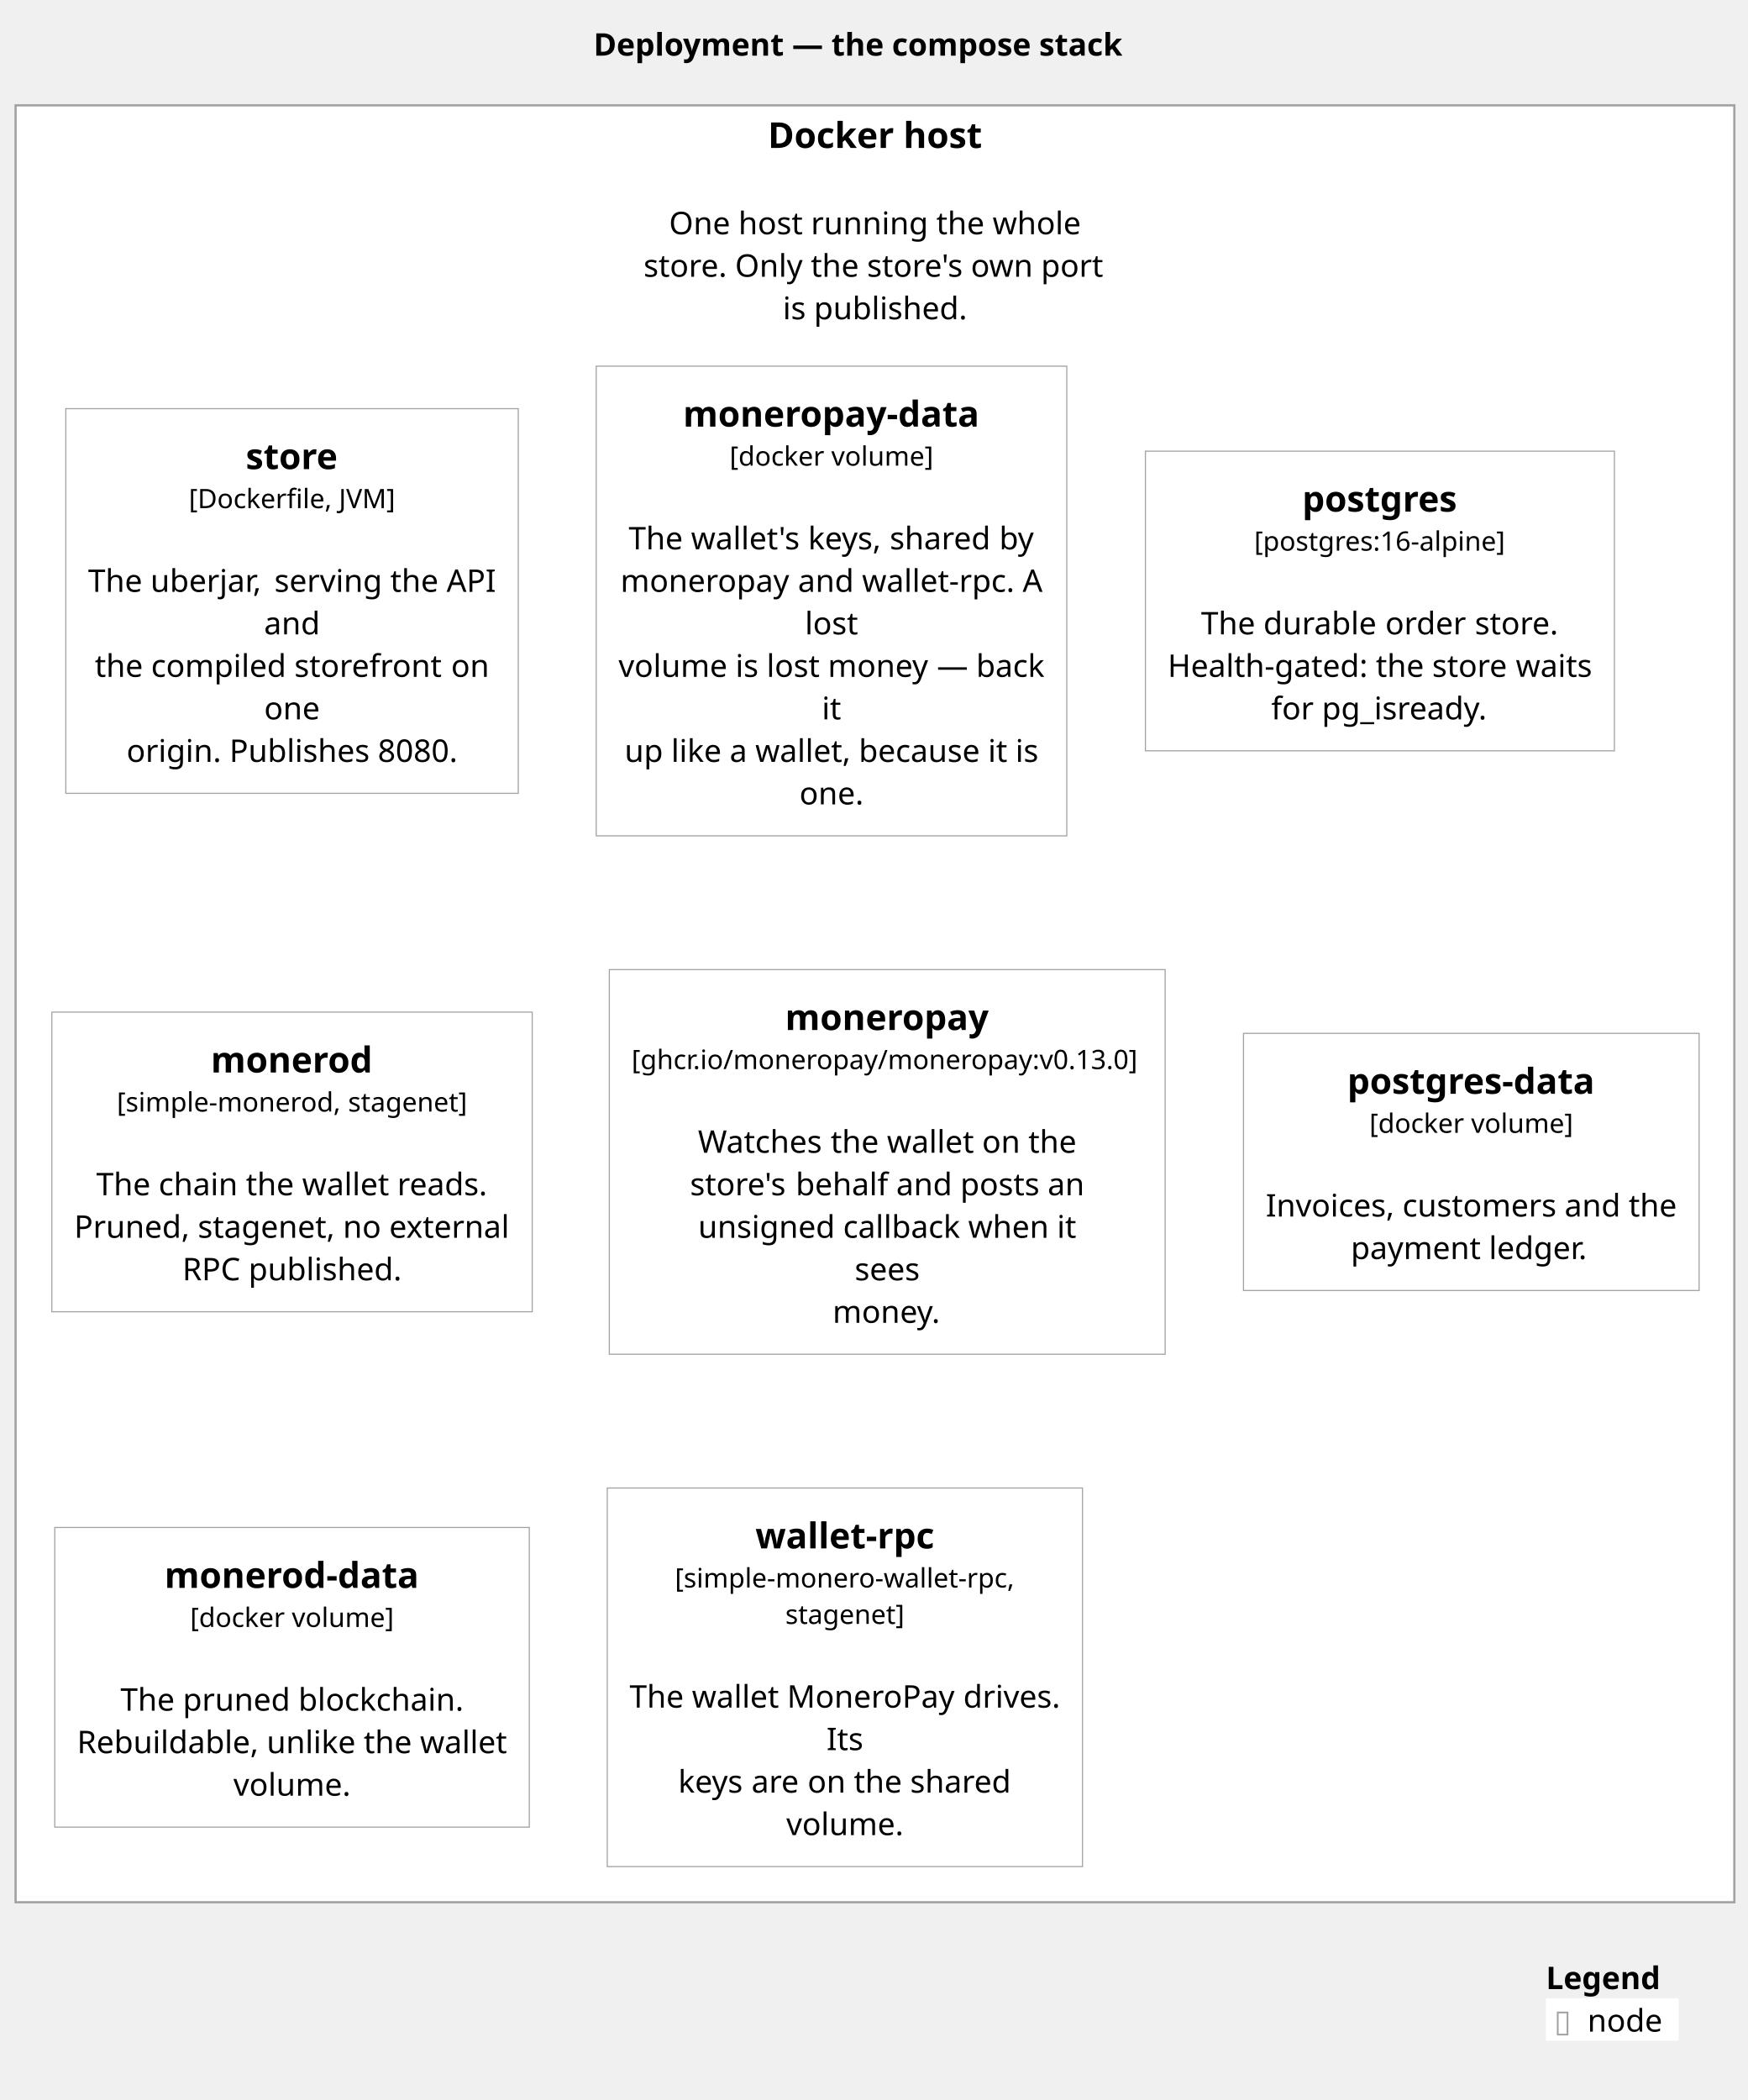
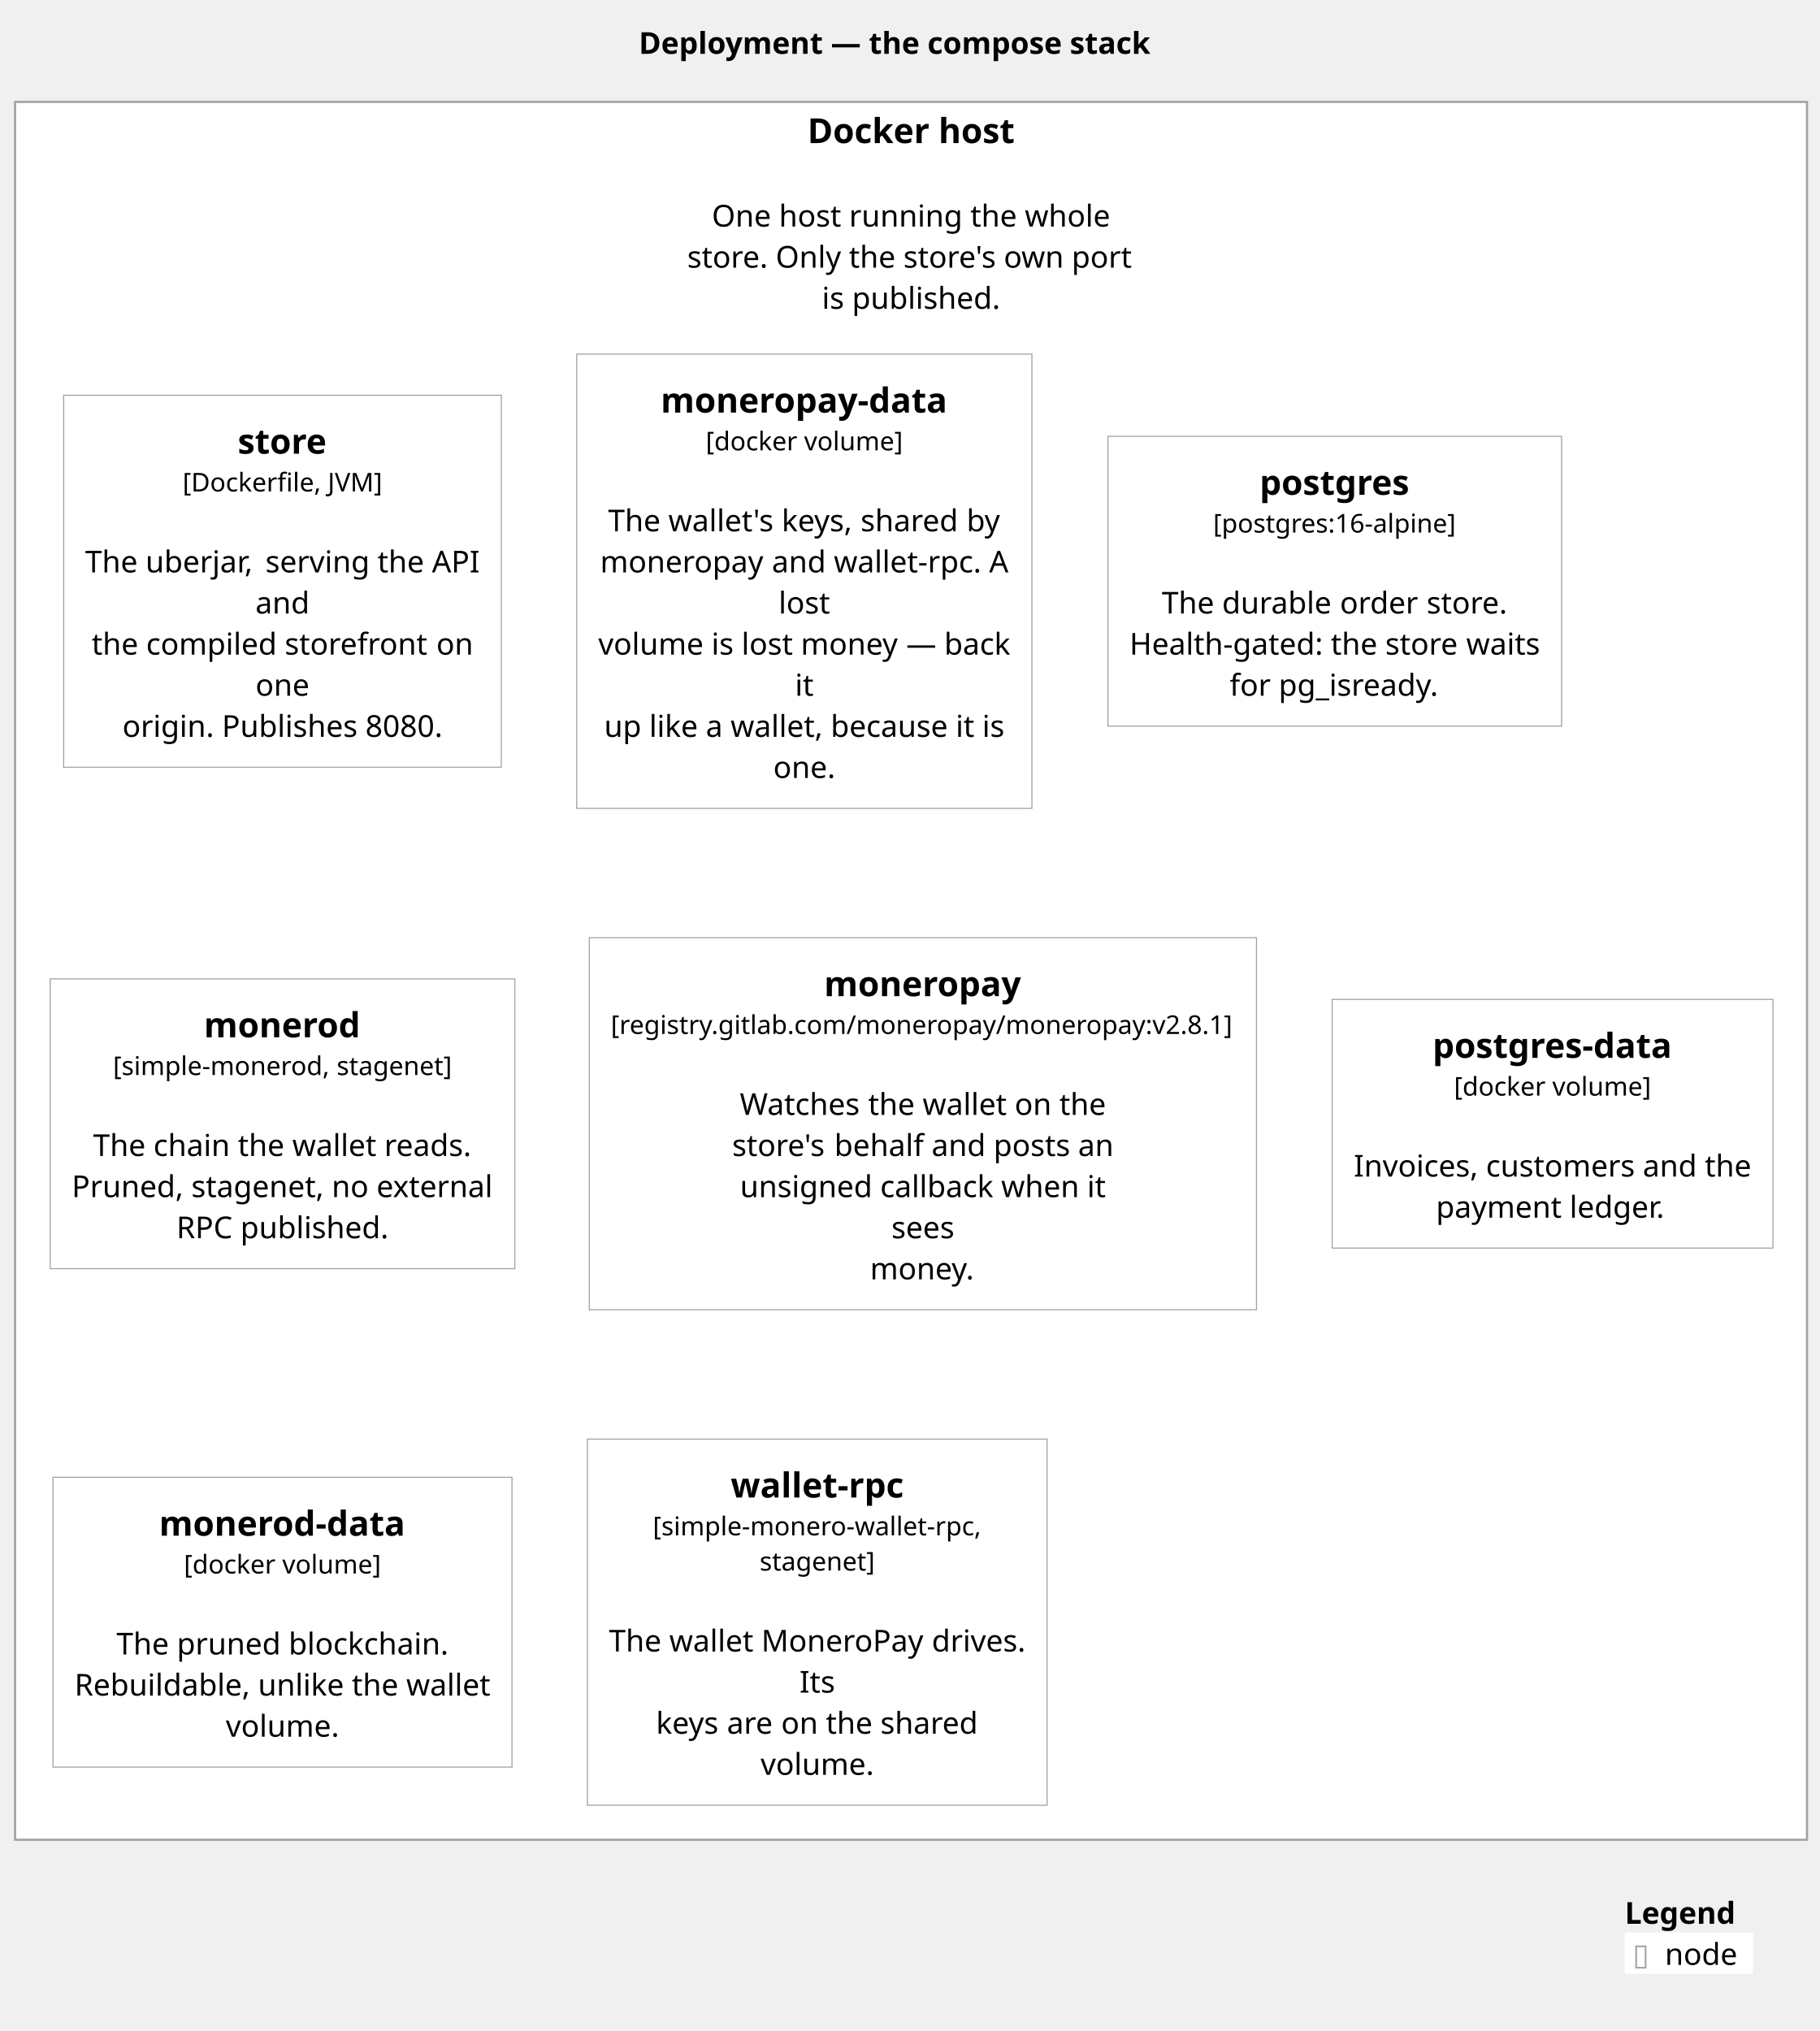
- <svg xmlns="http://www.w3.org/2000/svg" contentStyleType="text/css" data-diagram-type="DESCRIPTION" height="942px" preserveAspectRatio="none" style="width:784px;height:942px;background:#FFFFFF;" version="1.1" viewBox="0 0 784 942" width="784px" zoomAndPan="magnify">
+ <svg xmlns="http://www.w3.org/2000/svg" contentStyleType="text/css" data-diagram-type="DESCRIPTION" height="942px" preserveAspectRatio="none" style="width:844px;height:942px;background:#FFFFFF;" version="1.1" viewBox="0 0 844 942" width="844px" zoomAndPan="magnify">
  <defs />
  <g>
    <g class="title" data-source-line="14">
-       <text fill="#000000" font-family="sans-serif" font-size="14" font-weight="bold" lengthAdjust="spacing" textLength="237.537" x="266.231" y="24.966">Deployment — the compose stack</text>
+       <text fill="#000000" font-family="sans-serif" font-size="14" font-weight="bold" lengthAdjust="spacing" textLength="237.537" x="296.231" y="24.966">Deployment — the compose stack</text>
    </g>
    <g class="cluster" data-qualified-name="moneroStore_dockerHost" data-source-line="136" id="ent0002">
-       <rect fill="#FFFFFF" height="806.04" style="stroke:#A2A2A2;stroke-width:1;" width="771" x="7" y="47.256" />
-       <text fill="#000000" font-family="sans-serif" font-size="16" font-weight="bold" lengthAdjust="spacing" textLength="96.08" x="344.46" y="66.36">Docker host</text>
-       <text fill="#000000" font-family="sans-serif" font-size="14" lengthAdjust="spacing" textLength="3.64" x="390.68" y="86.014"> </text>
-       <text fill="#000000" font-family="sans-serif" font-size="14" lengthAdjust="spacing" textLength="184.771" x="300.114" y="105.082">One host running the whole</text>
-       <text fill="#000000" font-family="sans-serif" font-size="14" lengthAdjust="spacing" textLength="207.605" x="288.697" y="124.15">store. Only the store's own port</text>
-       <text fill="#000000" font-family="sans-serif" font-size="14" lengthAdjust="spacing" textLength="82.67" x="351.165" y="143.218">is published.</text>
+       <rect fill="#FFFFFF" height="806.04" style="stroke:#A2A2A2;stroke-width:1;" width="831" x="7" y="47.256" />
+       <text fill="#000000" font-family="sans-serif" font-size="16" font-weight="bold" lengthAdjust="spacing" textLength="96.08" x="374.46" y="66.36">Docker host</text>
+       <text fill="#000000" font-family="sans-serif" font-size="14" lengthAdjust="spacing" textLength="3.64" x="420.68" y="86.014"> </text>
+       <text fill="#000000" font-family="sans-serif" font-size="14" lengthAdjust="spacing" textLength="184.771" x="330.114" y="105.082">One host running the whole</text>
+       <text fill="#000000" font-family="sans-serif" font-size="14" lengthAdjust="spacing" textLength="207.605" x="318.697" y="124.15">store. Only the store's own port</text>
+       <text fill="#000000" font-family="sans-serif" font-size="14" lengthAdjust="spacing" textLength="82.67" x="381.165" y="143.218">is published.</text>
    </g>
    <g class="entity" data-qualified-name="moneroStore_dockerHost.moneroStore_storeNode" data-source-line="136" id="ent0003">
      <rect fill="#FFFFFF" height="172.544" style="stroke:#A2A2A2;stroke-width:0.5;" width="202.965" x="29.52" y="183.316" />
      <text fill="#000000" font-family="sans-serif" font-size="16" font-weight="bold" lengthAdjust="spacing" textLength="41.52" x="110.243" y="210.42">store</text>
      <text fill="#000000" font-family="sans-serif" font-size="12" lengthAdjust="spacing" textLength="64.165" x="84.706" y="227.936">[Dockerfile,</text>
      <text fill="#000000" font-family="sans-serif" font-size="12" lengthAdjust="spacing" textLength="3.12" x="148.871" y="227.936"> </text>
      <text fill="#000000" font-family="sans-serif" font-size="12" lengthAdjust="spacing" textLength="25.308" x="151.991" y="227.936">JVM]</text>
      <text fill="#000000" font-family="sans-serif" font-size="14" lengthAdjust="spacing" textLength="3.64" x="129.183" y="246.418"> </text>
      <text fill="#000000" font-family="sans-serif" font-size="14" lengthAdjust="spacing" textLength="24.332" x="39.52" y="265.486">The</text>
      <text fill="#000000" font-family="sans-serif" font-size="14" lengthAdjust="spacing" textLength="3.64" x="63.852" y="265.486"> </text>
      <text fill="#000000" font-family="sans-serif" font-size="14" lengthAdjust="spacing" textLength="51.94" x="67.492" y="265.486">uberjar,</text>
      <text fill="#000000" font-family="sans-serif" font-size="14" lengthAdjust="spacing" textLength="3.64" x="119.432" y="265.486"> </text>
      <text fill="#000000" font-family="sans-serif" font-size="14" lengthAdjust="spacing" textLength="48.37" x="123.072" y="265.486">serving</text>
      <text fill="#000000" font-family="sans-serif" font-size="14" lengthAdjust="spacing" textLength="3.64" x="171.441" y="265.486"> </text>
      <text fill="#000000" font-family="sans-serif" font-size="14" lengthAdjust="spacing" textLength="21.602" x="175.082" y="265.486">the</text>
      <text fill="#000000" font-family="sans-serif" font-size="14" lengthAdjust="spacing" textLength="3.64" x="196.683" y="265.486"> </text>
      <text fill="#000000" font-family="sans-serif" font-size="14" lengthAdjust="spacing" textLength="22.162" x="200.323" y="265.486">API</text>
      <text fill="#000000" font-family="sans-serif" font-size="14" lengthAdjust="spacing" textLength="25.116" x="118.445" y="284.554">and</text>
      <text fill="#000000" font-family="sans-serif" font-size="14" lengthAdjust="spacing" textLength="21.602" x="42.53" y="303.622">the</text>
      <text fill="#000000" font-family="sans-serif" font-size="14" lengthAdjust="spacing" textLength="3.64" x="64.132" y="303.622"> </text>
      <text fill="#000000" font-family="sans-serif" font-size="14" lengthAdjust="spacing" textLength="60.62" x="67.772" y="303.622">compiled</text>
      <text fill="#000000" font-family="sans-serif" font-size="14" lengthAdjust="spacing" textLength="3.64" x="128.392" y="303.622"> </text>
      <text fill="#000000" font-family="sans-serif" font-size="14" lengthAdjust="spacing" textLength="66.682" x="132.032" y="303.622">storefront</text>
      <text fill="#000000" font-family="sans-serif" font-size="14" lengthAdjust="spacing" textLength="3.64" x="198.713" y="303.622"> </text>
      <text fill="#000000" font-family="sans-serif" font-size="14" lengthAdjust="spacing" textLength="17.122" x="202.353" y="303.622">on</text>
      <text fill="#000000" font-family="sans-serif" font-size="14" lengthAdjust="spacing" textLength="25.018" x="118.494" y="322.69">one</text>
      <text fill="#000000" font-family="sans-serif" font-size="14" lengthAdjust="spacing" textLength="42.49" x="56.768" y="341.758">origin.</text>
      <text fill="#000000" font-family="sans-serif" font-size="14" lengthAdjust="spacing" textLength="3.64" x="99.258" y="341.758"> </text>
      <text fill="#000000" font-family="sans-serif" font-size="14" lengthAdjust="spacing" textLength="62.916" x="102.898" y="341.758">Publishes</text>
      <text fill="#000000" font-family="sans-serif" font-size="14" lengthAdjust="spacing" textLength="3.64" x="165.814" y="341.758"> </text>
      <text fill="#000000" font-family="sans-serif" font-size="14" lengthAdjust="spacing" textLength="35.784" x="169.453" y="341.758">8080.</text>
    </g>
    <g class="entity" data-qualified-name="moneroStore_dockerHost.moneroStore_walletVolume" data-source-line="136" id="ent0004">
      <rect fill="#FFFFFF" height="210.679" style="stroke:#A2A2A2;stroke-width:0.5;" width="211.099" x="267.45" y="164.256" />
      <text fill="#000000" font-family="sans-serif" font-size="16" font-weight="bold" lengthAdjust="spacing" textLength="133.2" x="306.399" y="191.36">moneropay-data</text>
      <text fill="#000000" font-family="sans-serif" font-size="12" lengthAdjust="spacing" textLength="42.48" x="327.297" y="208.876">[docker</text>
      <text fill="#000000" font-family="sans-serif" font-size="12" lengthAdjust="spacing" textLength="3.12" x="369.778" y="208.876"> </text>
      <text fill="#000000" font-family="sans-serif" font-size="12" lengthAdjust="spacing" textLength="45.804" x="372.898" y="208.876">volume]</text>
      <text fill="#000000" font-family="sans-serif" font-size="14" lengthAdjust="spacing" textLength="3.64" x="371.18" y="227.358"> </text>
      <text fill="#000000" font-family="sans-serif" font-size="14" lengthAdjust="spacing" textLength="24.332" x="282" y="246.426">The</text>
      <text fill="#000000" font-family="sans-serif" font-size="14" lengthAdjust="spacing" textLength="3.64" x="306.332" y="246.426"> </text>
      <text fill="#000000" font-family="sans-serif" font-size="14" lengthAdjust="spacing" textLength="48.888" x="309.972" y="246.426">wallet's</text>
      <text fill="#000000" font-family="sans-serif" font-size="14" lengthAdjust="spacing" textLength="3.64" x="358.86" y="246.426"> </text>
      <text fill="#000000" font-family="sans-serif" font-size="14" lengthAdjust="spacing" textLength="32.97" x="362.5" y="246.426">keys,</text>
      <text fill="#000000" font-family="sans-serif" font-size="14" lengthAdjust="spacing" textLength="3.64" x="395.469" y="246.426"> </text>
      <text fill="#000000" font-family="sans-serif" font-size="14" lengthAdjust="spacing" textLength="45.5" x="399.11" y="246.426">shared</text>
      <text fill="#000000" font-family="sans-serif" font-size="14" lengthAdjust="spacing" textLength="3.64" x="444.609" y="246.426"> </text>
      <text fill="#000000" font-family="sans-serif" font-size="14" lengthAdjust="spacing" textLength="15.75" x="448.249" y="246.426">by</text>
      <text fill="#000000" font-family="sans-serif" font-size="14" lengthAdjust="spacing" textLength="75.964" x="278.325" y="265.494">moneropay</text>
      <text fill="#000000" font-family="sans-serif" font-size="14" lengthAdjust="spacing" textLength="3.64" x="354.289" y="265.494"> </text>
      <text fill="#000000" font-family="sans-serif" font-size="14" lengthAdjust="spacing" textLength="25.116" x="357.929" y="265.494">and</text>
      <text fill="#000000" font-family="sans-serif" font-size="14" lengthAdjust="spacing" textLength="3.64" x="383.045" y="265.494"> </text>
      <text fill="#000000" font-family="sans-serif" font-size="14" lengthAdjust="spacing" textLength="68.404" x="386.685" y="265.494">wallet-rpc.</text>
      <text fill="#000000" font-family="sans-serif" font-size="14" lengthAdjust="spacing" textLength="3.64" x="455.088" y="265.494"> </text>
      <text fill="#000000" font-family="sans-serif" font-size="14" lengthAdjust="spacing" textLength="8.946" x="458.728" y="265.494">A</text>
      <text fill="#000000" font-family="sans-serif" font-size="14" lengthAdjust="spacing" textLength="23.842" x="361.079" y="284.562">lost</text>
      <text fill="#000000" font-family="sans-serif" font-size="14" lengthAdjust="spacing" textLength="48.832" x="277.45" y="303.63">volume</text>
      <text fill="#000000" font-family="sans-serif" font-size="14" lengthAdjust="spacing" textLength="3.64" x="326.282" y="303.63"> </text>
      <text fill="#000000" font-family="sans-serif" font-size="14" lengthAdjust="spacing" textLength="10.318" x="329.922" y="303.63">is</text>
      <text fill="#000000" font-family="sans-serif" font-size="14" lengthAdjust="spacing" textLength="3.64" x="340.24" y="303.63"> </text>
      <text fill="#000000" font-family="sans-serif" font-size="14" lengthAdjust="spacing" textLength="23.842" x="343.88" y="303.63">lost</text>
      <text fill="#000000" font-family="sans-serif" font-size="14" lengthAdjust="spacing" textLength="3.64" x="367.722" y="303.63"> </text>
      <text fill="#000000" font-family="sans-serif" font-size="14" lengthAdjust="spacing" textLength="45.248" x="371.362" y="303.63">money</text>
      <text fill="#000000" font-family="sans-serif" font-size="14" lengthAdjust="spacing" textLength="3.64" x="416.61" y="303.63"> </text>
      <text fill="#000000" font-family="sans-serif" font-size="14" lengthAdjust="spacing" textLength="14" x="420.249" y="303.63">—</text>
      <text fill="#000000" font-family="sans-serif" font-size="14" lengthAdjust="spacing" textLength="3.64" x="434.249" y="303.63"> </text>
      <text fill="#000000" font-family="sans-serif" font-size="14" lengthAdjust="spacing" textLength="30.66" x="437.889" y="303.63">back</text>
      <text fill="#000000" font-family="sans-serif" font-size="14" lengthAdjust="spacing" textLength="8.666" x="368.667" y="322.698">it</text>
      <text fill="#000000" font-family="sans-serif" font-size="14" lengthAdjust="spacing" textLength="17.262" x="280.173" y="341.765">up</text>
      <text fill="#000000" font-family="sans-serif" font-size="14" lengthAdjust="spacing" textLength="3.64" x="297.435" y="341.765"> </text>
      <text fill="#000000" font-family="sans-serif" font-size="14" lengthAdjust="spacing" textLength="22.596" x="301.075" y="341.765">like</text>
      <text fill="#000000" font-family="sans-serif" font-size="14" lengthAdjust="spacing" textLength="3.64" x="323.671" y="341.765"> </text>
      <text fill="#000000" font-family="sans-serif" font-size="14" lengthAdjust="spacing" textLength="7.854" x="327.311" y="341.765">a</text>
      <text fill="#000000" font-family="sans-serif" font-size="14" lengthAdjust="spacing" textLength="3.64" x="335.165" y="341.765"> </text>
      <text fill="#000000" font-family="sans-serif" font-size="14" lengthAdjust="spacing" textLength="42.784" x="338.805" y="341.765">wallet,</text>
      <text fill="#000000" font-family="sans-serif" font-size="14" lengthAdjust="spacing" textLength="3.64" x="381.589" y="341.765"> </text>
      <text fill="#000000" font-family="sans-serif" font-size="14" lengthAdjust="spacing" textLength="54.334" x="385.229" y="341.765">because</text>
      <text fill="#000000" font-family="sans-serif" font-size="14" lengthAdjust="spacing" textLength="3.64" x="439.562" y="341.765"> </text>
      <text fill="#000000" font-family="sans-serif" font-size="14" lengthAdjust="spacing" textLength="8.666" x="443.202" y="341.765">it</text>
      <text fill="#000000" font-family="sans-serif" font-size="14" lengthAdjust="spacing" textLength="3.64" x="451.868" y="341.765"> </text>
      <text fill="#000000" font-family="sans-serif" font-size="14" lengthAdjust="spacing" textLength="10.318" x="455.508" y="341.765">is</text>
      <text fill="#000000" font-family="sans-serif" font-size="14" lengthAdjust="spacing" textLength="28.77" x="358.615" y="360.833">one.</text>
    </g>
    <g class="entity" data-qualified-name="moneroStore_dockerHost.moneroStore_postgresNode" data-source-line="136" id="ent0005">
      <rect fill="#FFFFFF" height="134.408" style="stroke:#A2A2A2;stroke-width:0.5;" width="210.385" x="513.81" y="202.386" />
      <text fill="#000000" font-family="sans-serif" font-size="16" font-weight="bold" lengthAdjust="spacing" textLength="69.728" x="584.139" y="229.49">postgres</text>
      <text fill="#000000" font-family="sans-serif" font-size="12" lengthAdjust="spacing" textLength="112.765" x="562.62" y="247.006">[postgres:16-alpine]</text>
      <text fill="#000000" font-family="sans-serif" font-size="14" lengthAdjust="spacing" textLength="3.64" x="617.183" y="265.488"> </text>
      <text fill="#000000" font-family="sans-serif" font-size="14" lengthAdjust="spacing" textLength="24.332" x="538.769" y="284.556">The</text>
      <text fill="#000000" font-family="sans-serif" font-size="14" lengthAdjust="spacing" textLength="3.64" x="563.101" y="284.556"> </text>
      <text fill="#000000" font-family="sans-serif" font-size="14" lengthAdjust="spacing" textLength="51.016" x="566.741" y="284.556">durable</text>
      <text fill="#000000" font-family="sans-serif" font-size="14" lengthAdjust="spacing" textLength="3.64" x="617.757" y="284.556"> </text>
      <text fill="#000000" font-family="sans-serif" font-size="14" lengthAdjust="spacing" textLength="36.54" x="621.397" y="284.556">order</text>
      <text fill="#000000" font-family="sans-serif" font-size="14" lengthAdjust="spacing" textLength="3.64" x="657.937" y="284.556"> </text>
      <text fill="#000000" font-family="sans-serif" font-size="14" lengthAdjust="spacing" textLength="37.66" x="661.577" y="284.556">store.</text>
      <text fill="#000000" font-family="sans-serif" font-size="14" lengthAdjust="spacing" textLength="89.726" x="523.81" y="303.624">Health-gated:</text>
      <text fill="#000000" font-family="sans-serif" font-size="14" lengthAdjust="spacing" textLength="3.64" x="613.536" y="303.624"> </text>
      <text fill="#000000" font-family="sans-serif" font-size="14" lengthAdjust="spacing" textLength="21.602" x="617.176" y="303.624">the</text>
      <text fill="#000000" font-family="sans-serif" font-size="14" lengthAdjust="spacing" textLength="3.64" x="638.778" y="303.624"> </text>
      <text fill="#000000" font-family="sans-serif" font-size="14" lengthAdjust="spacing" textLength="33.908" x="642.418" y="303.624">store</text>
      <text fill="#000000" font-family="sans-serif" font-size="14" lengthAdjust="spacing" textLength="3.64" x="676.325" y="303.624"> </text>
      <text fill="#000000" font-family="sans-serif" font-size="14" lengthAdjust="spacing" textLength="34.23" x="679.965" y="303.624">waits</text>
      <text fill="#000000" font-family="sans-serif" font-size="14" lengthAdjust="spacing" textLength="19.068" x="570.255" y="322.692">for</text>
      <text fill="#000000" font-family="sans-serif" font-size="14" lengthAdjust="spacing" textLength="3.64" x="589.323" y="322.692"> </text>
      <text fill="#000000" font-family="sans-serif" font-size="14" lengthAdjust="spacing" textLength="74.788" x="592.963" y="322.692">pg_isready.</text>
    </g>
    <g class="entity" data-qualified-name="moneroStore_dockerHost.moneroStore_monerodNode" data-source-line="136" id="ent0006">
      <rect fill="#FFFFFF" height="134.408" style="stroke:#A2A2A2;stroke-width:0.5;" width="215.481" x="23.26" y="453.996" />
      <text fill="#000000" font-family="sans-serif" font-size="16" font-weight="bold" lengthAdjust="spacing" textLength="72.88" x="94.561" y="481.1">monerod</text>
      <text fill="#000000" font-family="sans-serif" font-size="12" lengthAdjust="spacing" textLength="100.597" x="52.43" y="498.616">[simple-monerod,</text>
      <text fill="#000000" font-family="sans-serif" font-size="12" lengthAdjust="spacing" textLength="3.12" x="153.027" y="498.616"> </text>
      <text fill="#000000" font-family="sans-serif" font-size="12" lengthAdjust="spacing" textLength="53.424" x="156.147" y="498.616">stagenet]</text>
      <text fill="#000000" font-family="sans-serif" font-size="14" lengthAdjust="spacing" textLength="3.64" x="129.181" y="517.098"> </text>
      <text fill="#000000" font-family="sans-serif" font-size="14" lengthAdjust="spacing" textLength="24.332" x="43.193" y="536.166">The</text>
      <text fill="#000000" font-family="sans-serif" font-size="14" lengthAdjust="spacing" textLength="3.64" x="67.525" y="536.166"> </text>
      <text fill="#000000" font-family="sans-serif" font-size="14" lengthAdjust="spacing" textLength="35.49" x="71.165" y="536.166">chain</text>
      <text fill="#000000" font-family="sans-serif" font-size="14" lengthAdjust="spacing" textLength="3.64" x="106.655" y="536.166"> </text>
      <text fill="#000000" font-family="sans-serif" font-size="14" lengthAdjust="spacing" textLength="21.602" x="110.295" y="536.166">the</text>
      <text fill="#000000" font-family="sans-serif" font-size="14" lengthAdjust="spacing" textLength="3.64" x="131.897" y="536.166"> </text>
      <text fill="#000000" font-family="sans-serif" font-size="14" lengthAdjust="spacing" textLength="39.032" x="135.537" y="536.166">wallet</text>
      <text fill="#000000" font-family="sans-serif" font-size="14" lengthAdjust="spacing" textLength="3.64" x="174.568" y="536.166"> </text>
      <text fill="#000000" font-family="sans-serif" font-size="14" lengthAdjust="spacing" textLength="40.6" x="178.208" y="536.166">reads.</text>
      <text fill="#000000" font-family="sans-serif" font-size="14" lengthAdjust="spacing" textLength="51.814" x="33.26" y="555.234">Pruned,</text>
      <text fill="#000000" font-family="sans-serif" font-size="14" lengthAdjust="spacing" textLength="3.64" x="85.074" y="555.234"> </text>
      <text fill="#000000" font-family="sans-serif" font-size="14" lengthAdjust="spacing" textLength="61.474" x="88.714" y="555.234">stagenet,</text>
      <text fill="#000000" font-family="sans-serif" font-size="14" lengthAdjust="spacing" textLength="3.64" x="150.188" y="555.234"> </text>
      <text fill="#000000" font-family="sans-serif" font-size="14" lengthAdjust="spacing" textLength="17.122" x="153.827" y="555.234">no</text>
      <text fill="#000000" font-family="sans-serif" font-size="14" lengthAdjust="spacing" textLength="3.64" x="170.95" y="555.234"> </text>
      <text fill="#000000" font-family="sans-serif" font-size="14" lengthAdjust="spacing" textLength="54.152" x="174.589" y="555.234">external</text>
      <text fill="#000000" font-family="sans-serif" font-size="14" lengthAdjust="spacing" textLength="26.026" x="81.812" y="574.302">RPC</text>
      <text fill="#000000" font-family="sans-serif" font-size="14" lengthAdjust="spacing" textLength="3.64" x="107.838" y="574.302"> </text>
      <text fill="#000000" font-family="sans-serif" font-size="14" lengthAdjust="spacing" textLength="68.712" x="111.478" y="574.302">published.</text>
    </g>
    <g class="entity" data-qualified-name="moneroStore_dockerHost.moneroStore_moneropayNode" data-source-line="136" id="ent0007">
-       <rect fill="#FFFFFF" height="172.544" style="stroke:#A2A2A2;stroke-width:0.5;" width="249.334" x="273.33" y="434.936" />
-       <text fill="#000000" font-family="sans-serif" font-size="16" font-weight="bold" lengthAdjust="spacing" textLength="91.648" x="352.173" y="462.04">moneropay</text>
-       <text fill="#000000" font-family="sans-serif" font-size="12" lengthAdjust="spacing" textLength="229.334" x="283.33" y="479.556">[ghcr.io/moneropay/moneropay:v0.13.0]</text>
-       <text fill="#000000" font-family="sans-serif" font-size="14" lengthAdjust="spacing" textLength="3.64" x="396.177" y="498.038"> </text>
-       <text fill="#000000" font-family="sans-serif" font-size="14" lengthAdjust="spacing" textLength="55.902" x="313.087" y="517.106">Watches</text>
-       <text fill="#000000" font-family="sans-serif" font-size="14" lengthAdjust="spacing" textLength="3.64" x="368.989" y="517.106"> </text>
-       <text fill="#000000" font-family="sans-serif" font-size="14" lengthAdjust="spacing" textLength="21.602" x="372.629" y="517.106">the</text>
-       <text fill="#000000" font-family="sans-serif" font-size="14" lengthAdjust="spacing" textLength="3.64" x="394.231" y="517.106"> </text>
-       <text fill="#000000" font-family="sans-serif" font-size="14" lengthAdjust="spacing" textLength="39.032" x="397.871" y="517.106">wallet</text>
-       <text fill="#000000" font-family="sans-serif" font-size="14" lengthAdjust="spacing" textLength="3.64" x="436.903" y="517.106"> </text>
-       <text fill="#000000" font-family="sans-serif" font-size="14" lengthAdjust="spacing" textLength="17.122" x="440.543" y="517.106">on</text>
-       <text fill="#000000" font-family="sans-serif" font-size="14" lengthAdjust="spacing" textLength="3.64" x="457.665" y="517.106"> </text>
-       <text fill="#000000" font-family="sans-serif" font-size="14" lengthAdjust="spacing" textLength="21.602" x="461.305" y="517.106">the</text>
-       <text fill="#000000" font-family="sans-serif" font-size="14" lengthAdjust="spacing" textLength="43.764" x="309.531" y="536.174">store's</text>
-       <text fill="#000000" font-family="sans-serif" font-size="14" lengthAdjust="spacing" textLength="3.64" x="353.295" y="536.174"> </text>
-       <text fill="#000000" font-family="sans-serif" font-size="14" lengthAdjust="spacing" textLength="41.44" x="356.935" y="536.174">behalf</text>
-       <text fill="#000000" font-family="sans-serif" font-size="14" lengthAdjust="spacing" textLength="3.64" x="398.375" y="536.174"> </text>
-       <text fill="#000000" font-family="sans-serif" font-size="14" lengthAdjust="spacing" textLength="25.116" x="402.015" y="536.174">and</text>
-       <text fill="#000000" font-family="sans-serif" font-size="14" lengthAdjust="spacing" textLength="3.64" x="427.131" y="536.174"> </text>
-       <text fill="#000000" font-family="sans-serif" font-size="14" lengthAdjust="spacing" textLength="35.546" x="430.771" y="536.174">posts</text>
-       <text fill="#000000" font-family="sans-serif" font-size="14" lengthAdjust="spacing" textLength="3.64" x="466.317" y="536.174"> </text>
-       <text fill="#000000" font-family="sans-serif" font-size="14" lengthAdjust="spacing" textLength="16.506" x="469.957" y="536.174">an</text>
-       <text fill="#000000" font-family="sans-serif" font-size="14" lengthAdjust="spacing" textLength="61.39" x="313.178" y="555.242">unsigned</text>
-       <text fill="#000000" font-family="sans-serif" font-size="14" lengthAdjust="spacing" textLength="3.64" x="374.568" y="555.242"> </text>
-       <text fill="#000000" font-family="sans-serif" font-size="14" lengthAdjust="spacing" textLength="52.458" x="378.208" y="555.242">callback</text>
-       <text fill="#000000" font-family="sans-serif" font-size="14" lengthAdjust="spacing" textLength="3.64" x="430.666" y="555.242"> </text>
-       <text fill="#000000" font-family="sans-serif" font-size="14" lengthAdjust="spacing" textLength="36.204" x="434.306" y="555.242">when</text>
-       <text fill="#000000" font-family="sans-serif" font-size="14" lengthAdjust="spacing" textLength="3.64" x="470.51" y="555.242"> </text>
-       <text fill="#000000" font-family="sans-serif" font-size="14" lengthAdjust="spacing" textLength="8.666" x="474.149" y="555.242">it</text>
-       <text fill="#000000" font-family="sans-serif" font-size="14" lengthAdjust="spacing" textLength="29.204" x="383.395" y="574.31">sees</text>
-       <text fill="#000000" font-family="sans-serif" font-size="14" lengthAdjust="spacing" textLength="49" x="373.497" y="593.378">money.</text>
+       <rect fill="#FFFFFF" height="172.544" style="stroke:#A2A2A2;stroke-width:0.5;" width="309.43" x="273.28" y="434.936" />
+       <text fill="#000000" font-family="sans-serif" font-size="16" font-weight="bold" lengthAdjust="spacing" textLength="91.648" x="382.171" y="462.04">moneropay</text>
+       <text fill="#000000" font-family="sans-serif" font-size="12" lengthAdjust="spacing" textLength="289.43" x="283.28" y="479.556">[registry.gitlab.com/moneropay/moneropay:v2.8.1]</text>
+       <text fill="#000000" font-family="sans-serif" font-size="14" lengthAdjust="spacing" textLength="3.64" x="426.175" y="498.038"> </text>
+       <text fill="#000000" font-family="sans-serif" font-size="14" lengthAdjust="spacing" textLength="55.902" x="343.085" y="517.106">Watches</text>
+       <text fill="#000000" font-family="sans-serif" font-size="14" lengthAdjust="spacing" textLength="3.64" x="398.987" y="517.106"> </text>
+       <text fill="#000000" font-family="sans-serif" font-size="14" lengthAdjust="spacing" textLength="21.602" x="402.627" y="517.106">the</text>
+       <text fill="#000000" font-family="sans-serif" font-size="14" lengthAdjust="spacing" textLength="3.64" x="424.229" y="517.106"> </text>
+       <text fill="#000000" font-family="sans-serif" font-size="14" lengthAdjust="spacing" textLength="39.032" x="427.869" y="517.106">wallet</text>
+       <text fill="#000000" font-family="sans-serif" font-size="14" lengthAdjust="spacing" textLength="3.64" x="466.901" y="517.106"> </text>
+       <text fill="#000000" font-family="sans-serif" font-size="14" lengthAdjust="spacing" textLength="17.122" x="470.541" y="517.106">on</text>
+       <text fill="#000000" font-family="sans-serif" font-size="14" lengthAdjust="spacing" textLength="3.64" x="487.663" y="517.106"> </text>
+       <text fill="#000000" font-family="sans-serif" font-size="14" lengthAdjust="spacing" textLength="21.602" x="491.303" y="517.106">the</text>
+       <text fill="#000000" font-family="sans-serif" font-size="14" lengthAdjust="spacing" textLength="43.764" x="339.529" y="536.174">store's</text>
+       <text fill="#000000" font-family="sans-serif" font-size="14" lengthAdjust="spacing" textLength="3.64" x="383.293" y="536.174"> </text>
+       <text fill="#000000" font-family="sans-serif" font-size="14" lengthAdjust="spacing" textLength="41.44" x="386.933" y="536.174">behalf</text>
+       <text fill="#000000" font-family="sans-serif" font-size="14" lengthAdjust="spacing" textLength="3.64" x="428.373" y="536.174"> </text>
+       <text fill="#000000" font-family="sans-serif" font-size="14" lengthAdjust="spacing" textLength="25.116" x="432.013" y="536.174">and</text>
+       <text fill="#000000" font-family="sans-serif" font-size="14" lengthAdjust="spacing" textLength="3.64" x="457.129" y="536.174"> </text>
+       <text fill="#000000" font-family="sans-serif" font-size="14" lengthAdjust="spacing" textLength="35.546" x="460.769" y="536.174">posts</text>
+       <text fill="#000000" font-family="sans-serif" font-size="14" lengthAdjust="spacing" textLength="3.64" x="496.315" y="536.174"> </text>
+       <text fill="#000000" font-family="sans-serif" font-size="14" lengthAdjust="spacing" textLength="16.506" x="499.955" y="536.174">an</text>
+       <text fill="#000000" font-family="sans-serif" font-size="14" lengthAdjust="spacing" textLength="61.39" x="343.176" y="555.242">unsigned</text>
+       <text fill="#000000" font-family="sans-serif" font-size="14" lengthAdjust="spacing" textLength="3.64" x="404.566" y="555.242"> </text>
+       <text fill="#000000" font-family="sans-serif" font-size="14" lengthAdjust="spacing" textLength="52.458" x="408.206" y="555.242">callback</text>
+       <text fill="#000000" font-family="sans-serif" font-size="14" lengthAdjust="spacing" textLength="3.64" x="460.664" y="555.242"> </text>
+       <text fill="#000000" font-family="sans-serif" font-size="14" lengthAdjust="spacing" textLength="36.204" x="464.304" y="555.242">when</text>
+       <text fill="#000000" font-family="sans-serif" font-size="14" lengthAdjust="spacing" textLength="3.64" x="500.508" y="555.242"> </text>
+       <text fill="#000000" font-family="sans-serif" font-size="14" lengthAdjust="spacing" textLength="8.666" x="504.148" y="555.242">it</text>
+       <text fill="#000000" font-family="sans-serif" font-size="14" lengthAdjust="spacing" textLength="29.204" x="413.393" y="574.31">sees</text>
+       <text fill="#000000" font-family="sans-serif" font-size="14" lengthAdjust="spacing" textLength="49" x="403.495" y="593.378">money.</text>
    </g>
    <g class="entity" data-qualified-name="moneroStore_dockerHost.moneroStore_postgresVolume" data-source-line="136" id="ent0008">
-       <rect fill="#FFFFFF" height="115.34" style="stroke:#A2A2A2;stroke-width:0.5;" width="204.379" x="557.81" y="463.536" />
-       <text fill="#000000" font-family="sans-serif" font-size="16" font-weight="bold" lengthAdjust="spacing" textLength="111.28" x="604.36" y="490.64">postgres-data</text>
-       <text fill="#000000" font-family="sans-serif" font-size="12" lengthAdjust="spacing" textLength="42.48" x="614.297" y="508.156">[docker</text>
-       <text fill="#000000" font-family="sans-serif" font-size="12" lengthAdjust="spacing" textLength="3.12" x="656.778" y="508.156"> </text>
-       <text fill="#000000" font-family="sans-serif" font-size="12" lengthAdjust="spacing" textLength="45.804" x="659.898" y="508.156">volume]</text>
-       <text fill="#000000" font-family="sans-serif" font-size="14" lengthAdjust="spacing" textLength="3.64" x="658.18" y="526.638"> </text>
-       <text fill="#000000" font-family="sans-serif" font-size="14" lengthAdjust="spacing" textLength="57.666" x="567.81" y="545.706">Invoices,</text>
-       <text fill="#000000" font-family="sans-serif" font-size="14" lengthAdjust="spacing" textLength="3.64" x="625.476" y="545.706"> </text>
-       <text fill="#000000" font-family="sans-serif" font-size="14" lengthAdjust="spacing" textLength="69.076" x="629.116" y="545.706">customers</text>
-       <text fill="#000000" font-family="sans-serif" font-size="14" lengthAdjust="spacing" textLength="3.64" x="698.192" y="545.706"> </text>
-       <text fill="#000000" font-family="sans-serif" font-size="14" lengthAdjust="spacing" textLength="25.116" x="701.832" y="545.706">and</text>
-       <text fill="#000000" font-family="sans-serif" font-size="14" lengthAdjust="spacing" textLength="3.64" x="726.947" y="545.706"> </text>
-       <text fill="#000000" font-family="sans-serif" font-size="14" lengthAdjust="spacing" textLength="21.602" x="730.587" y="545.706">the</text>
-       <text fill="#000000" font-family="sans-serif" font-size="14" lengthAdjust="spacing" textLength="58.296" x="605.953" y="564.774">payment</text>
-       <text fill="#000000" font-family="sans-serif" font-size="14" lengthAdjust="spacing" textLength="3.64" x="664.249" y="564.774"> </text>
-       <text fill="#000000" font-family="sans-serif" font-size="14" lengthAdjust="spacing" textLength="46.158" x="667.889" y="564.774">ledger.</text>
+       <rect fill="#FFFFFF" height="115.34" style="stroke:#A2A2A2;stroke-width:0.5;" width="204.379" x="617.81" y="463.536" />
+       <text fill="#000000" font-family="sans-serif" font-size="16" font-weight="bold" lengthAdjust="spacing" textLength="111.28" x="664.36" y="490.64">postgres-data</text>
+       <text fill="#000000" font-family="sans-serif" font-size="12" lengthAdjust="spacing" textLength="42.48" x="674.297" y="508.156">[docker</text>
+       <text fill="#000000" font-family="sans-serif" font-size="12" lengthAdjust="spacing" textLength="3.12" x="716.778" y="508.156"> </text>
+       <text fill="#000000" font-family="sans-serif" font-size="12" lengthAdjust="spacing" textLength="45.804" x="719.898" y="508.156">volume]</text>
+       <text fill="#000000" font-family="sans-serif" font-size="14" lengthAdjust="spacing" textLength="3.64" x="718.18" y="526.638"> </text>
+       <text fill="#000000" font-family="sans-serif" font-size="14" lengthAdjust="spacing" textLength="57.666" x="627.81" y="545.706">Invoices,</text>
+       <text fill="#000000" font-family="sans-serif" font-size="14" lengthAdjust="spacing" textLength="3.64" x="685.476" y="545.706"> </text>
+       <text fill="#000000" font-family="sans-serif" font-size="14" lengthAdjust="spacing" textLength="69.076" x="689.116" y="545.706">customers</text>
+       <text fill="#000000" font-family="sans-serif" font-size="14" lengthAdjust="spacing" textLength="3.64" x="758.192" y="545.706"> </text>
+       <text fill="#000000" font-family="sans-serif" font-size="14" lengthAdjust="spacing" textLength="25.116" x="761.832" y="545.706">and</text>
+       <text fill="#000000" font-family="sans-serif" font-size="14" lengthAdjust="spacing" textLength="3.64" x="786.947" y="545.706"> </text>
+       <text fill="#000000" font-family="sans-serif" font-size="14" lengthAdjust="spacing" textLength="21.602" x="790.587" y="545.706">the</text>
+       <text fill="#000000" font-family="sans-serif" font-size="14" lengthAdjust="spacing" textLength="58.296" x="665.953" y="564.774">payment</text>
+       <text fill="#000000" font-family="sans-serif" font-size="14" lengthAdjust="spacing" textLength="3.64" x="724.249" y="564.774"> </text>
+       <text fill="#000000" font-family="sans-serif" font-size="14" lengthAdjust="spacing" textLength="46.158" x="727.889" y="564.774">ledger.</text>
    </g>
    <g class="entity" data-qualified-name="moneroStore_dockerHost.moneroStore_monerodVolume" data-source-line="136" id="ent0009">
      <rect fill="#FFFFFF" height="134.408" style="stroke:#A2A2A2;stroke-width:0.5;" width="212.877" x="24.56" y="685.186" />
      <text fill="#000000" font-family="sans-serif" font-size="16" font-weight="bold" lengthAdjust="spacing" textLength="114.432" x="73.782" y="712.29">monerod-data</text>
      <text fill="#000000" font-family="sans-serif" font-size="12" lengthAdjust="spacing" textLength="42.48" x="85.296" y="729.806">[docker</text>
      <text fill="#000000" font-family="sans-serif" font-size="12" lengthAdjust="spacing" textLength="3.12" x="127.777" y="729.806"> </text>
      <text fill="#000000" font-family="sans-serif" font-size="12" lengthAdjust="spacing" textLength="45.804" x="130.897" y="729.806">volume]</text>
      <text fill="#000000" font-family="sans-serif" font-size="14" lengthAdjust="spacing" textLength="3.64" x="129.179" y="748.288"> </text>
      <text fill="#000000" font-family="sans-serif" font-size="14" lengthAdjust="spacing" textLength="24.332" x="54.027" y="767.356">The</text>
      <text fill="#000000" font-family="sans-serif" font-size="14" lengthAdjust="spacing" textLength="3.64" x="78.359" y="767.356"> </text>
      <text fill="#000000" font-family="sans-serif" font-size="14" lengthAdjust="spacing" textLength="48.202" x="81.999" y="767.356">pruned</text>
      <text fill="#000000" font-family="sans-serif" font-size="14" lengthAdjust="spacing" textLength="3.64" x="130.201" y="767.356"> </text>
      <text fill="#000000" font-family="sans-serif" font-size="14" lengthAdjust="spacing" textLength="74.13" x="133.841" y="767.356">blockchain.</text>
      <text fill="#000000" font-family="sans-serif" font-size="14" lengthAdjust="spacing" textLength="81.424" x="34.56" y="786.424">Rebuildable,</text>
      <text fill="#000000" font-family="sans-serif" font-size="14" lengthAdjust="spacing" textLength="3.64" x="115.984" y="786.424"> </text>
      <text fill="#000000" font-family="sans-serif" font-size="14" lengthAdjust="spacing" textLength="39.9" x="119.624" y="786.424">unlike</text>
      <text fill="#000000" font-family="sans-serif" font-size="14" lengthAdjust="spacing" textLength="3.64" x="159.524" y="786.424"> </text>
      <text fill="#000000" font-family="sans-serif" font-size="14" lengthAdjust="spacing" textLength="21.602" x="163.163" y="786.424">the</text>
      <text fill="#000000" font-family="sans-serif" font-size="14" lengthAdjust="spacing" textLength="3.64" x="184.765" y="786.424"> </text>
      <text fill="#000000" font-family="sans-serif" font-size="14" lengthAdjust="spacing" textLength="39.032" x="188.405" y="786.424">wallet</text>
      <text fill="#000000" font-family="sans-serif" font-size="14" lengthAdjust="spacing" textLength="52.584" x="104.707" y="805.492">volume.</text>
    </g>
    <g class="entity" data-qualified-name="moneroStore_dockerHost.moneroStore_walletRpcNode" data-source-line="136" id="ent0010">
      <rect fill="#FFFFFF" height="169.82" style="stroke:#A2A2A2;stroke-width:0.5;" width="213.185" x="272.41" y="667.476" />
      <text fill="#000000" font-family="sans-serif" font-size="16" font-weight="bold" lengthAdjust="spacing" textLength="80.288" x="338.858" y="694.58">wallet-rpc</text>
      <text fill="#000000" font-family="sans-serif" font-size="12" lengthAdjust="spacing" textLength="152.497" x="302.754" y="712.096">[simple-monero-wallet-rpc,</text>
      <text fill="#000000" font-family="sans-serif" font-size="12" lengthAdjust="spacing" textLength="53.424" x="352.29" y="728.44">stagenet]</text>
      <text fill="#000000" font-family="sans-serif" font-size="14" lengthAdjust="spacing" textLength="3.64" x="377.183" y="746.922"> </text>
      <text fill="#000000" font-family="sans-serif" font-size="14" lengthAdjust="spacing" textLength="24.332" x="282.41" y="765.99">The</text>
      <text fill="#000000" font-family="sans-serif" font-size="14" lengthAdjust="spacing" textLength="3.64" x="306.742" y="765.99"> </text>
      <text fill="#000000" font-family="sans-serif" font-size="14" lengthAdjust="spacing" textLength="39.032" x="310.382" y="765.99">wallet</text>
      <text fill="#000000" font-family="sans-serif" font-size="14" lengthAdjust="spacing" textLength="3.64" x="349.414" y="765.99"> </text>
      <text fill="#000000" font-family="sans-serif" font-size="14" lengthAdjust="spacing" textLength="75.432" x="353.054" y="765.99">MoneroPay</text>
      <text fill="#000000" font-family="sans-serif" font-size="14" lengthAdjust="spacing" textLength="3.64" x="428.485" y="765.99"> </text>
      <text fill="#000000" font-family="sans-serif" font-size="14" lengthAdjust="spacing" textLength="43.47" x="432.125" y="765.99">drives.</text>
      <text fill="#000000" font-family="sans-serif" font-size="14" lengthAdjust="spacing" textLength="16.506" x="370.75" y="785.058">Its</text>
      <text fill="#000000" font-family="sans-serif" font-size="14" lengthAdjust="spacing" textLength="29.218" x="304.236" y="804.126">keys</text>
      <text fill="#000000" font-family="sans-serif" font-size="14" lengthAdjust="spacing" textLength="3.64" x="333.454" y="804.126"> </text>
      <text fill="#000000" font-family="sans-serif" font-size="14" lengthAdjust="spacing" textLength="21.532" x="337.094" y="804.126">are</text>
      <text fill="#000000" font-family="sans-serif" font-size="14" lengthAdjust="spacing" textLength="3.64" x="358.626" y="804.126"> </text>
      <text fill="#000000" font-family="sans-serif" font-size="14" lengthAdjust="spacing" textLength="17.122" x="362.266" y="804.126">on</text>
      <text fill="#000000" font-family="sans-serif" font-size="14" lengthAdjust="spacing" textLength="3.64" x="379.388" y="804.126"> </text>
      <text fill="#000000" font-family="sans-serif" font-size="14" lengthAdjust="spacing" textLength="21.602" x="383.028" y="804.126">the</text>
      <text fill="#000000" font-family="sans-serif" font-size="14" lengthAdjust="spacing" textLength="3.64" x="404.63" y="804.126"> </text>
      <text fill="#000000" font-family="sans-serif" font-size="14" lengthAdjust="spacing" textLength="45.5" x="408.269" y="804.126">shared</text>
      <text fill="#000000" font-family="sans-serif" font-size="14" lengthAdjust="spacing" textLength="52.584" x="352.711" y="823.194">volume.</text>
    </g>
    <g class="legend" data-source-line="1576">
-       <rect fill="none" height="19.068" style="stroke:none;stroke-width:1;" width="59.532" x="693.468" y="877.296" />
-       <text fill="#000000" font-family="sans-serif" font-size="14" font-weight="bold" lengthAdjust="spacing" textLength="51.38" x="693.468" y="892.262">Legend</text>
-       <text fill="#FFFFFF" font-family="sans-serif" font-size="14" lengthAdjust="spacing" textLength="3.64" x="748.488" y="892.262"> </text>
-       <rect fill="#FFFFFF" height="19.068" style="stroke:none;stroke-width:1;" width="59.532" x="693.468" y="896.364" />
-       <text fill="#A2A2A2" font-family="sans-serif" font-size="14" lengthAdjust="spacing" textLength="7.704" x="697.108" y="911.33">▯</text>
-       <text fill="#FFFFFF" font-family="sans-serif" font-size="14" lengthAdjust="spacing" textLength="3.64" x="704.812" y="911.33"> </text>
-       <text fill="#000000" font-family="sans-serif" font-size="14" lengthAdjust="spacing" textLength="33.628" x="712.092" y="911.33">node</text>
-       <text fill="#FFFFFF" font-family="sans-serif" font-size="14" lengthAdjust="spacing" textLength="3.64" x="749.36" y="911.33"> </text>
-       <line style="stroke:none;stroke-width:1;" x1="693.468" x2="753" y1="877.296" y2="877.296" />
-       <line style="stroke:none;stroke-width:1;" x1="693.468" x2="753" y1="896.364" y2="896.364" />
-       <line style="stroke:none;stroke-width:1;" x1="693.468" x2="753" y1="915.432" y2="915.432" />
-       <line style="stroke:none;stroke-width:1;" x1="693.468" x2="693.468" y1="877.296" y2="915.432" />
-       <line style="stroke:none;stroke-width:1;" x1="753" x2="753" y1="877.296" y2="915.432" />
+       <rect fill="none" height="19.068" style="stroke:none;stroke-width:1;" width="59.532" x="753.468" y="877.296" />
+       <text fill="#000000" font-family="sans-serif" font-size="14" font-weight="bold" lengthAdjust="spacing" textLength="51.38" x="753.468" y="892.262">Legend</text>
+       <text fill="#FFFFFF" font-family="sans-serif" font-size="14" lengthAdjust="spacing" textLength="3.64" x="808.488" y="892.262"> </text>
+       <rect fill="#FFFFFF" height="19.068" style="stroke:none;stroke-width:1;" width="59.532" x="753.468" y="896.364" />
+       <text fill="#A2A2A2" font-family="sans-serif" font-size="14" lengthAdjust="spacing" textLength="7.704" x="757.108" y="911.33">▯</text>
+       <text fill="#FFFFFF" font-family="sans-serif" font-size="14" lengthAdjust="spacing" textLength="3.64" x="764.812" y="911.33"> </text>
+       <text fill="#000000" font-family="sans-serif" font-size="14" lengthAdjust="spacing" textLength="33.628" x="772.092" y="911.33">node</text>
+       <text fill="#FFFFFF" font-family="sans-serif" font-size="14" lengthAdjust="spacing" textLength="3.64" x="809.36" y="911.33"> </text>
+       <line style="stroke:none;stroke-width:1;" x1="753.468" x2="813" y1="877.296" y2="877.296" />
+       <line style="stroke:none;stroke-width:1;" x1="753.468" x2="813" y1="896.364" y2="896.364" />
+       <line style="stroke:none;stroke-width:1;" x1="753.468" x2="813" y1="915.432" y2="915.432" />
+       <line style="stroke:none;stroke-width:1;" x1="753.468" x2="753.468" y1="877.296" y2="915.432" />
+       <line style="stroke:none;stroke-width:1;" x1="813" x2="813" y1="877.296" y2="915.432" />
    </g>
  </g>
</svg>
